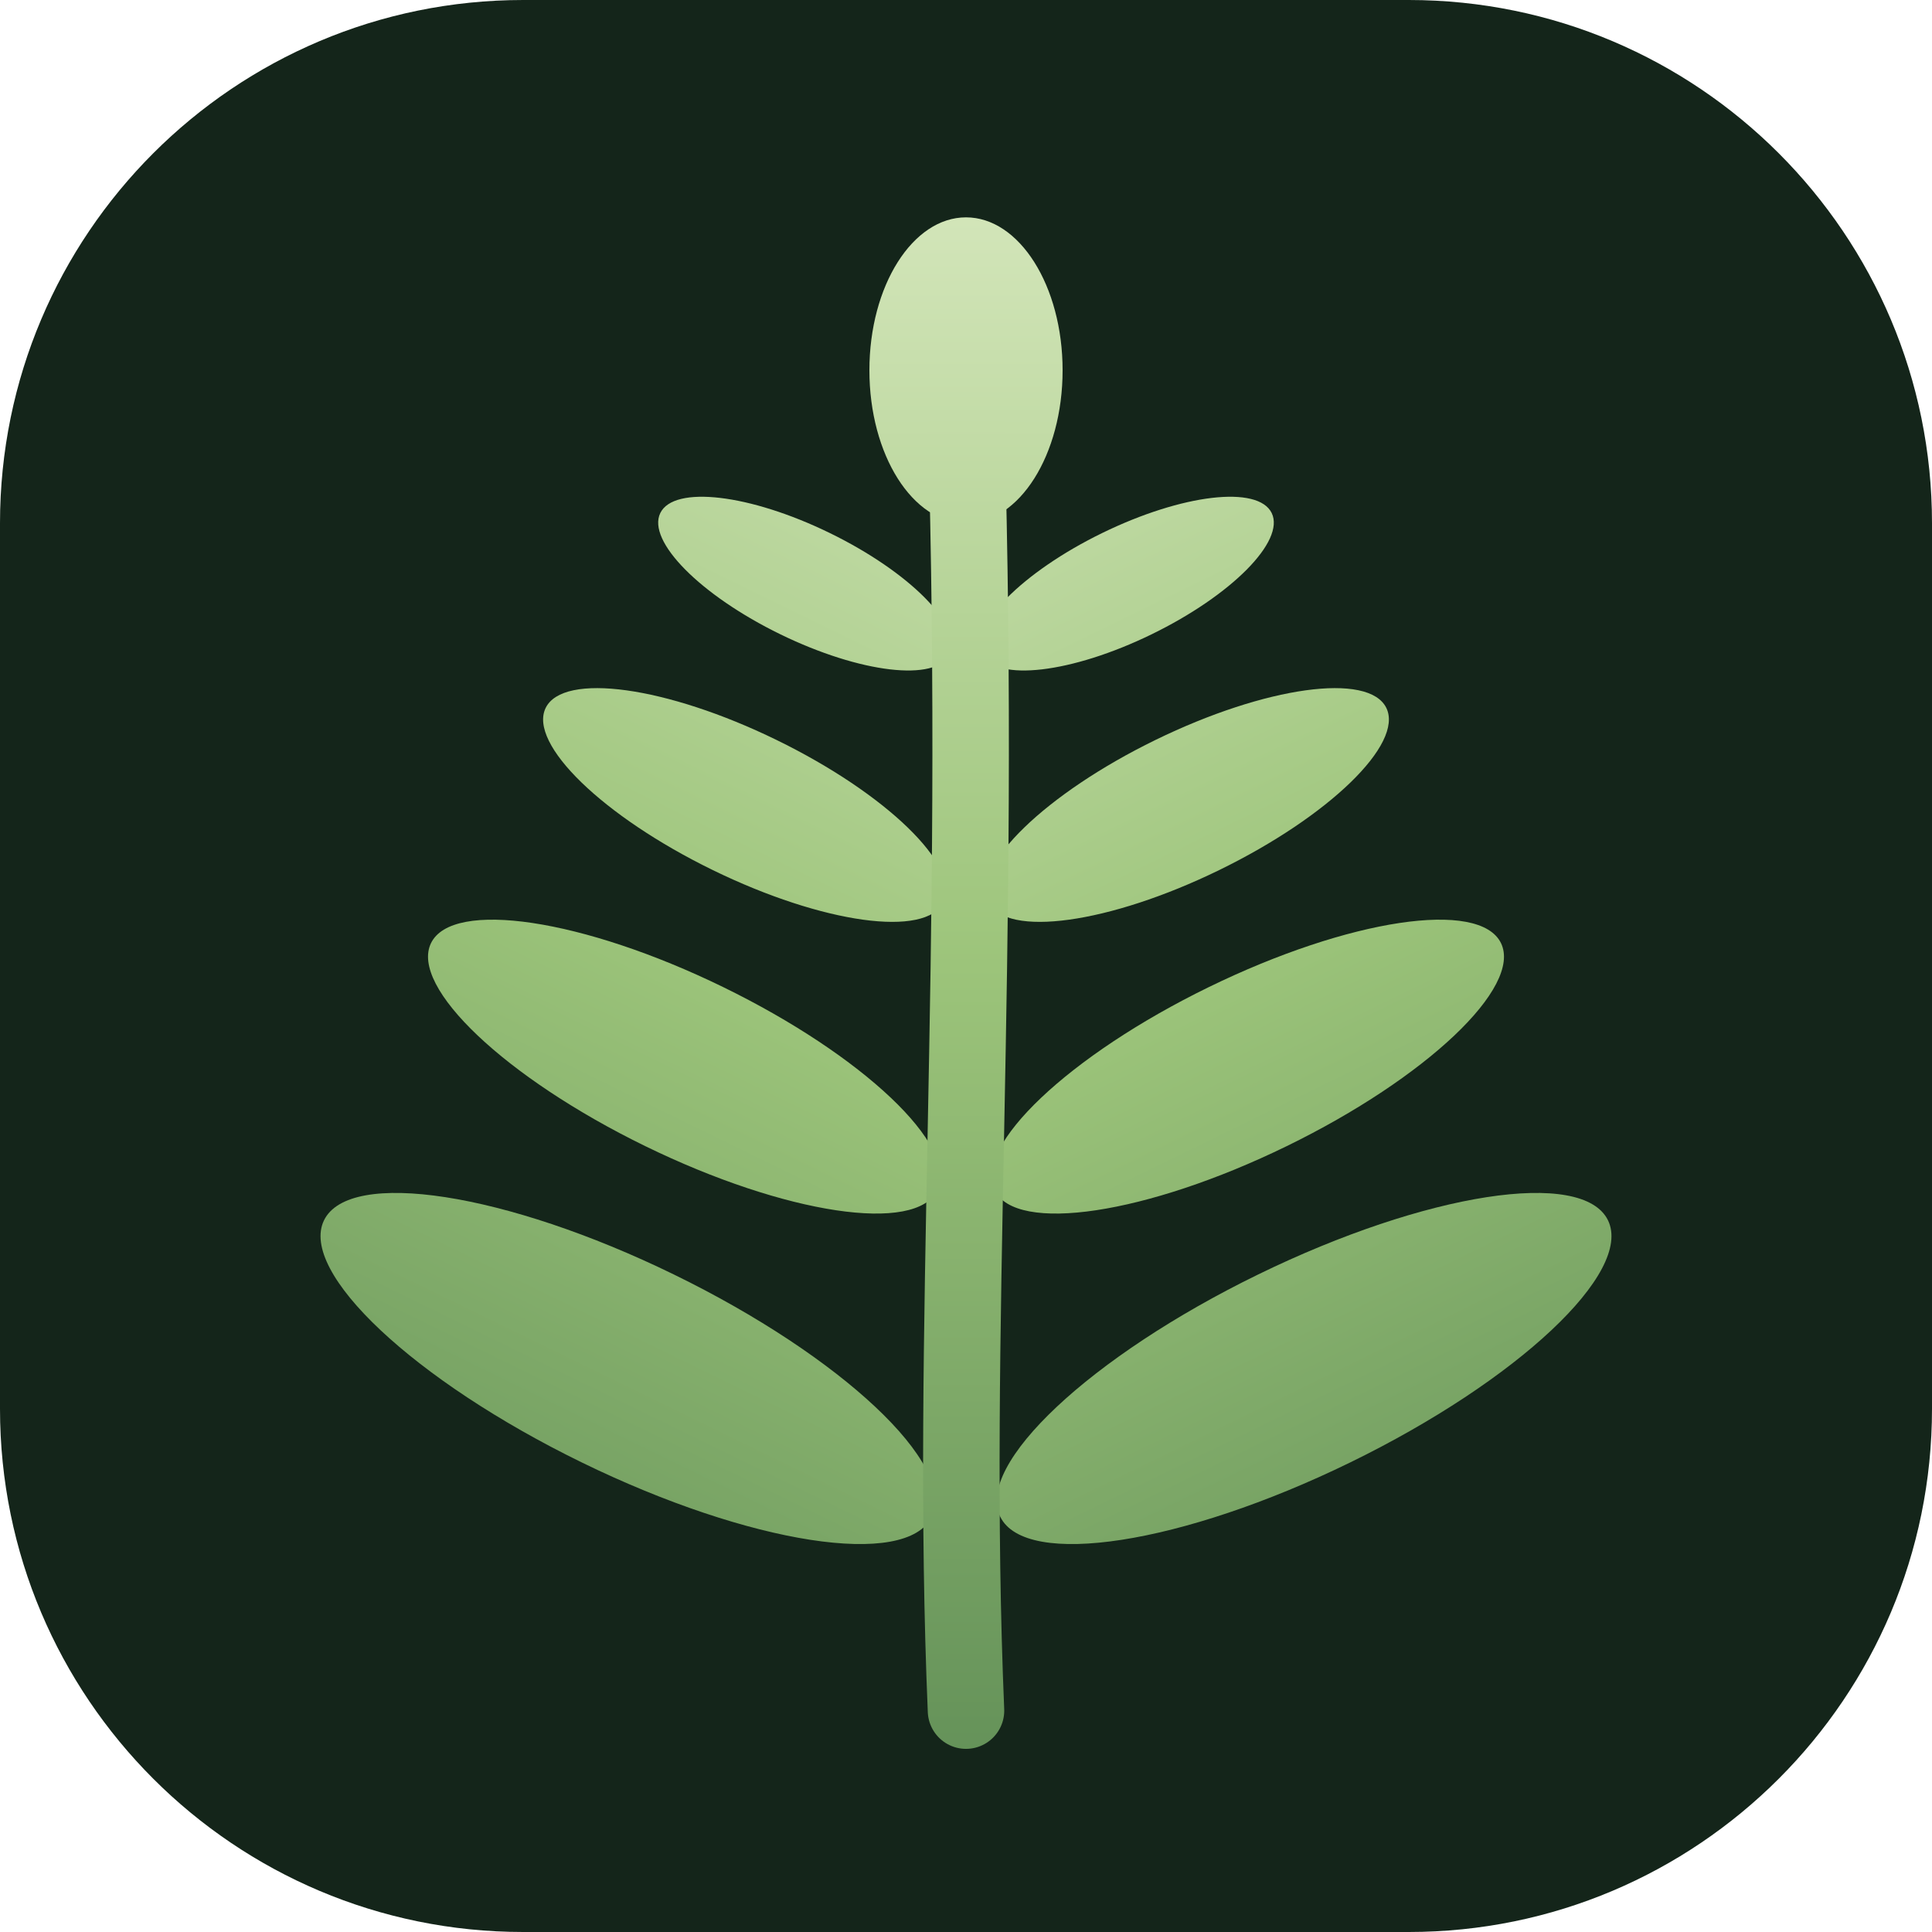
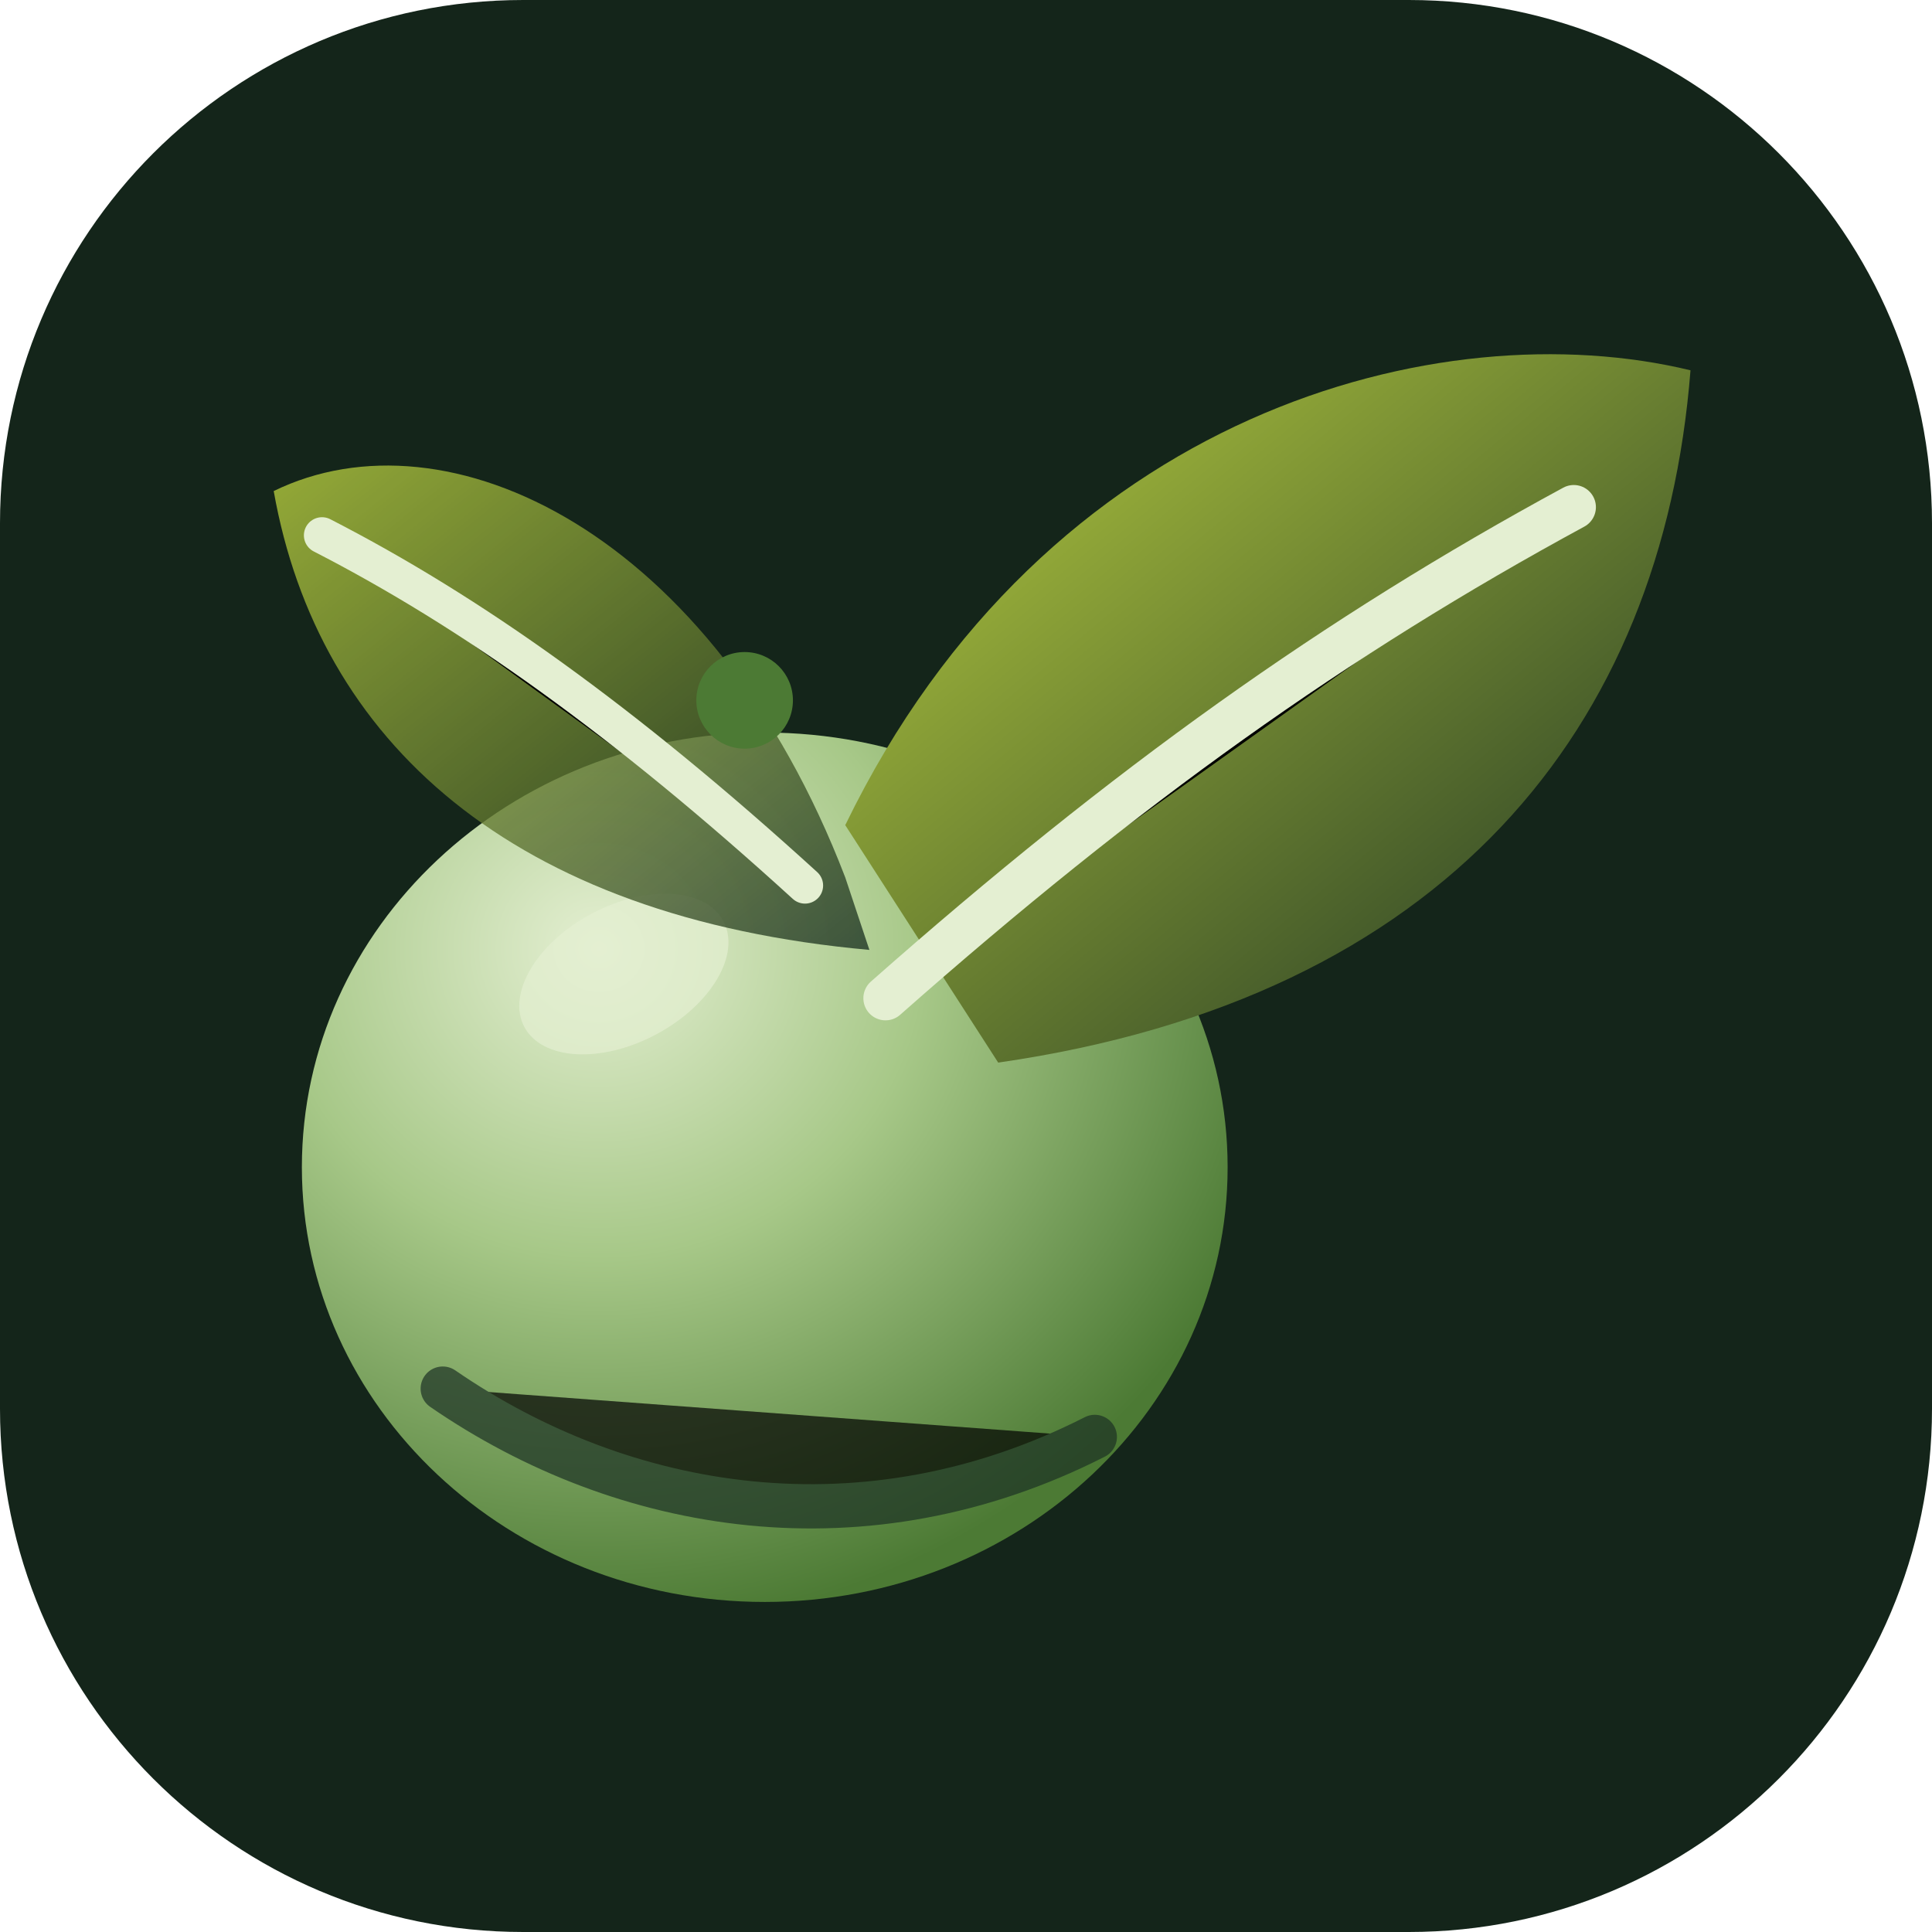
<svg xmlns="http://www.w3.org/2000/svg" viewBox="0 0 48 48" width="48" height="48">
  <defs>
-     <linearGradient id="rib" x1="24" y1="2" x2="24" y2="46" gradientUnits="userSpaceOnUse">
-       <stop offset="0" stop-color="#DCEBC4" />
-       <stop offset=".5" stop-color="#9CC47A" />
-       <stop offset="1" stop-color="#5E8C55" />
+     <radialGradient id="lime" cx="32%" cy="25%" r="78%">
+       <stop offset="0" stop-color="#E4EFD2" />
+       <stop offset=".45" stop-color="#A7C888" />
+       <stop offset="1" stop-color="#4C7A34" />
+     </radialGradient>
+     <linearGradient id="leaf" x1="0" y1="0" x2="1" y2="1">
+       <stop offset="0" stop-color="#B9CF3F" />
+       <stop offset="1" stop-color="#1B3123" />
    </linearGradient>
  </defs>
  <rect width="48" height="48" rx="13" fill="#14251A" />
-   <g fill="url(#rib)">
-     <ellipse cx="15.6" cy="34" rx="8.4" ry="2.6" transform="rotate(26 15.6 34)" />
-     <ellipse cx="32.4" cy="34" rx="8.4" ry="2.6" transform="rotate(-26 32.4 34)" />
-     <ellipse cx="17" cy="26.5" rx="7" ry="2.2" transform="rotate(26 17 26.5)" />
-     <ellipse cx="31" cy="26.5" rx="7" ry="2.2" transform="rotate(-26 31 26.5)" />
-     <ellipse cx="18.5" cy="20" rx="5.5" ry="1.8" transform="rotate(26 18.5 20)" />
-     <ellipse cx="29.5" cy="20" rx="5.5" ry="1.8" transform="rotate(-26 29.5 20)" />
-     <ellipse cx="20" cy="14.5" rx="4" ry="1.4" transform="rotate(26 20 14.5)" />
-     <ellipse cx="28" cy="14.5" rx="4" ry="1.4" transform="rotate(-26 28 14.5)" />
-     <ellipse cx="24" cy="9.2" rx="2.4" ry="3.8" />
-   </g>
-   <path d="M24 42.5C23.6 33 24.4 24 24 10.5" stroke="url(#rib)" stroke-width="1.9" stroke-linecap="round" fill="none" />
+   <ellipse cx="19" cy="29" rx="11.5" ry="10.8" fill="url(#lime)" />
+   <path d="M11 34.5c4.5 3.1 10.5 4.1 16.2 1.2" stroke="#1B3123" stroke-width="1.1" stroke-linecap="round" opacity=".7" />
+   <ellipse cx="15.5" cy="24.2" rx="2.8" ry="1.7" transform="rotate(-28 15.5 24.2)" fill="#E4EFD2" opacity=".7" />
+   <path d="M21 21.8C17.7 13.2 11.1 10.1 6.8 12.2c1.1 6.2 5.9 10.6 14.8 11.4" fill="url(#leaf)" opacity=".78" />
+   <path d="M20 22c-4.5-4.1-8.3-6.8-12-8.7" stroke="#E4EFD2" stroke-width=".9" stroke-linecap="round" />
+   <path d="M21 20.5C26 10.2 35.8 7.7 42 9.2c-.7 8.9-6.1 15.6-17.2 17.2" fill="url(#leaf)" />
+   <path d="M22 24.8c6-5.3 11.2-9 17.1-12.2" stroke="#E4EFD2" stroke-width="1.1" stroke-linecap="round" />
+   <circle cx="18.5" cy="17.4" r="1.2" fill="#4C7A34" />
</svg>
